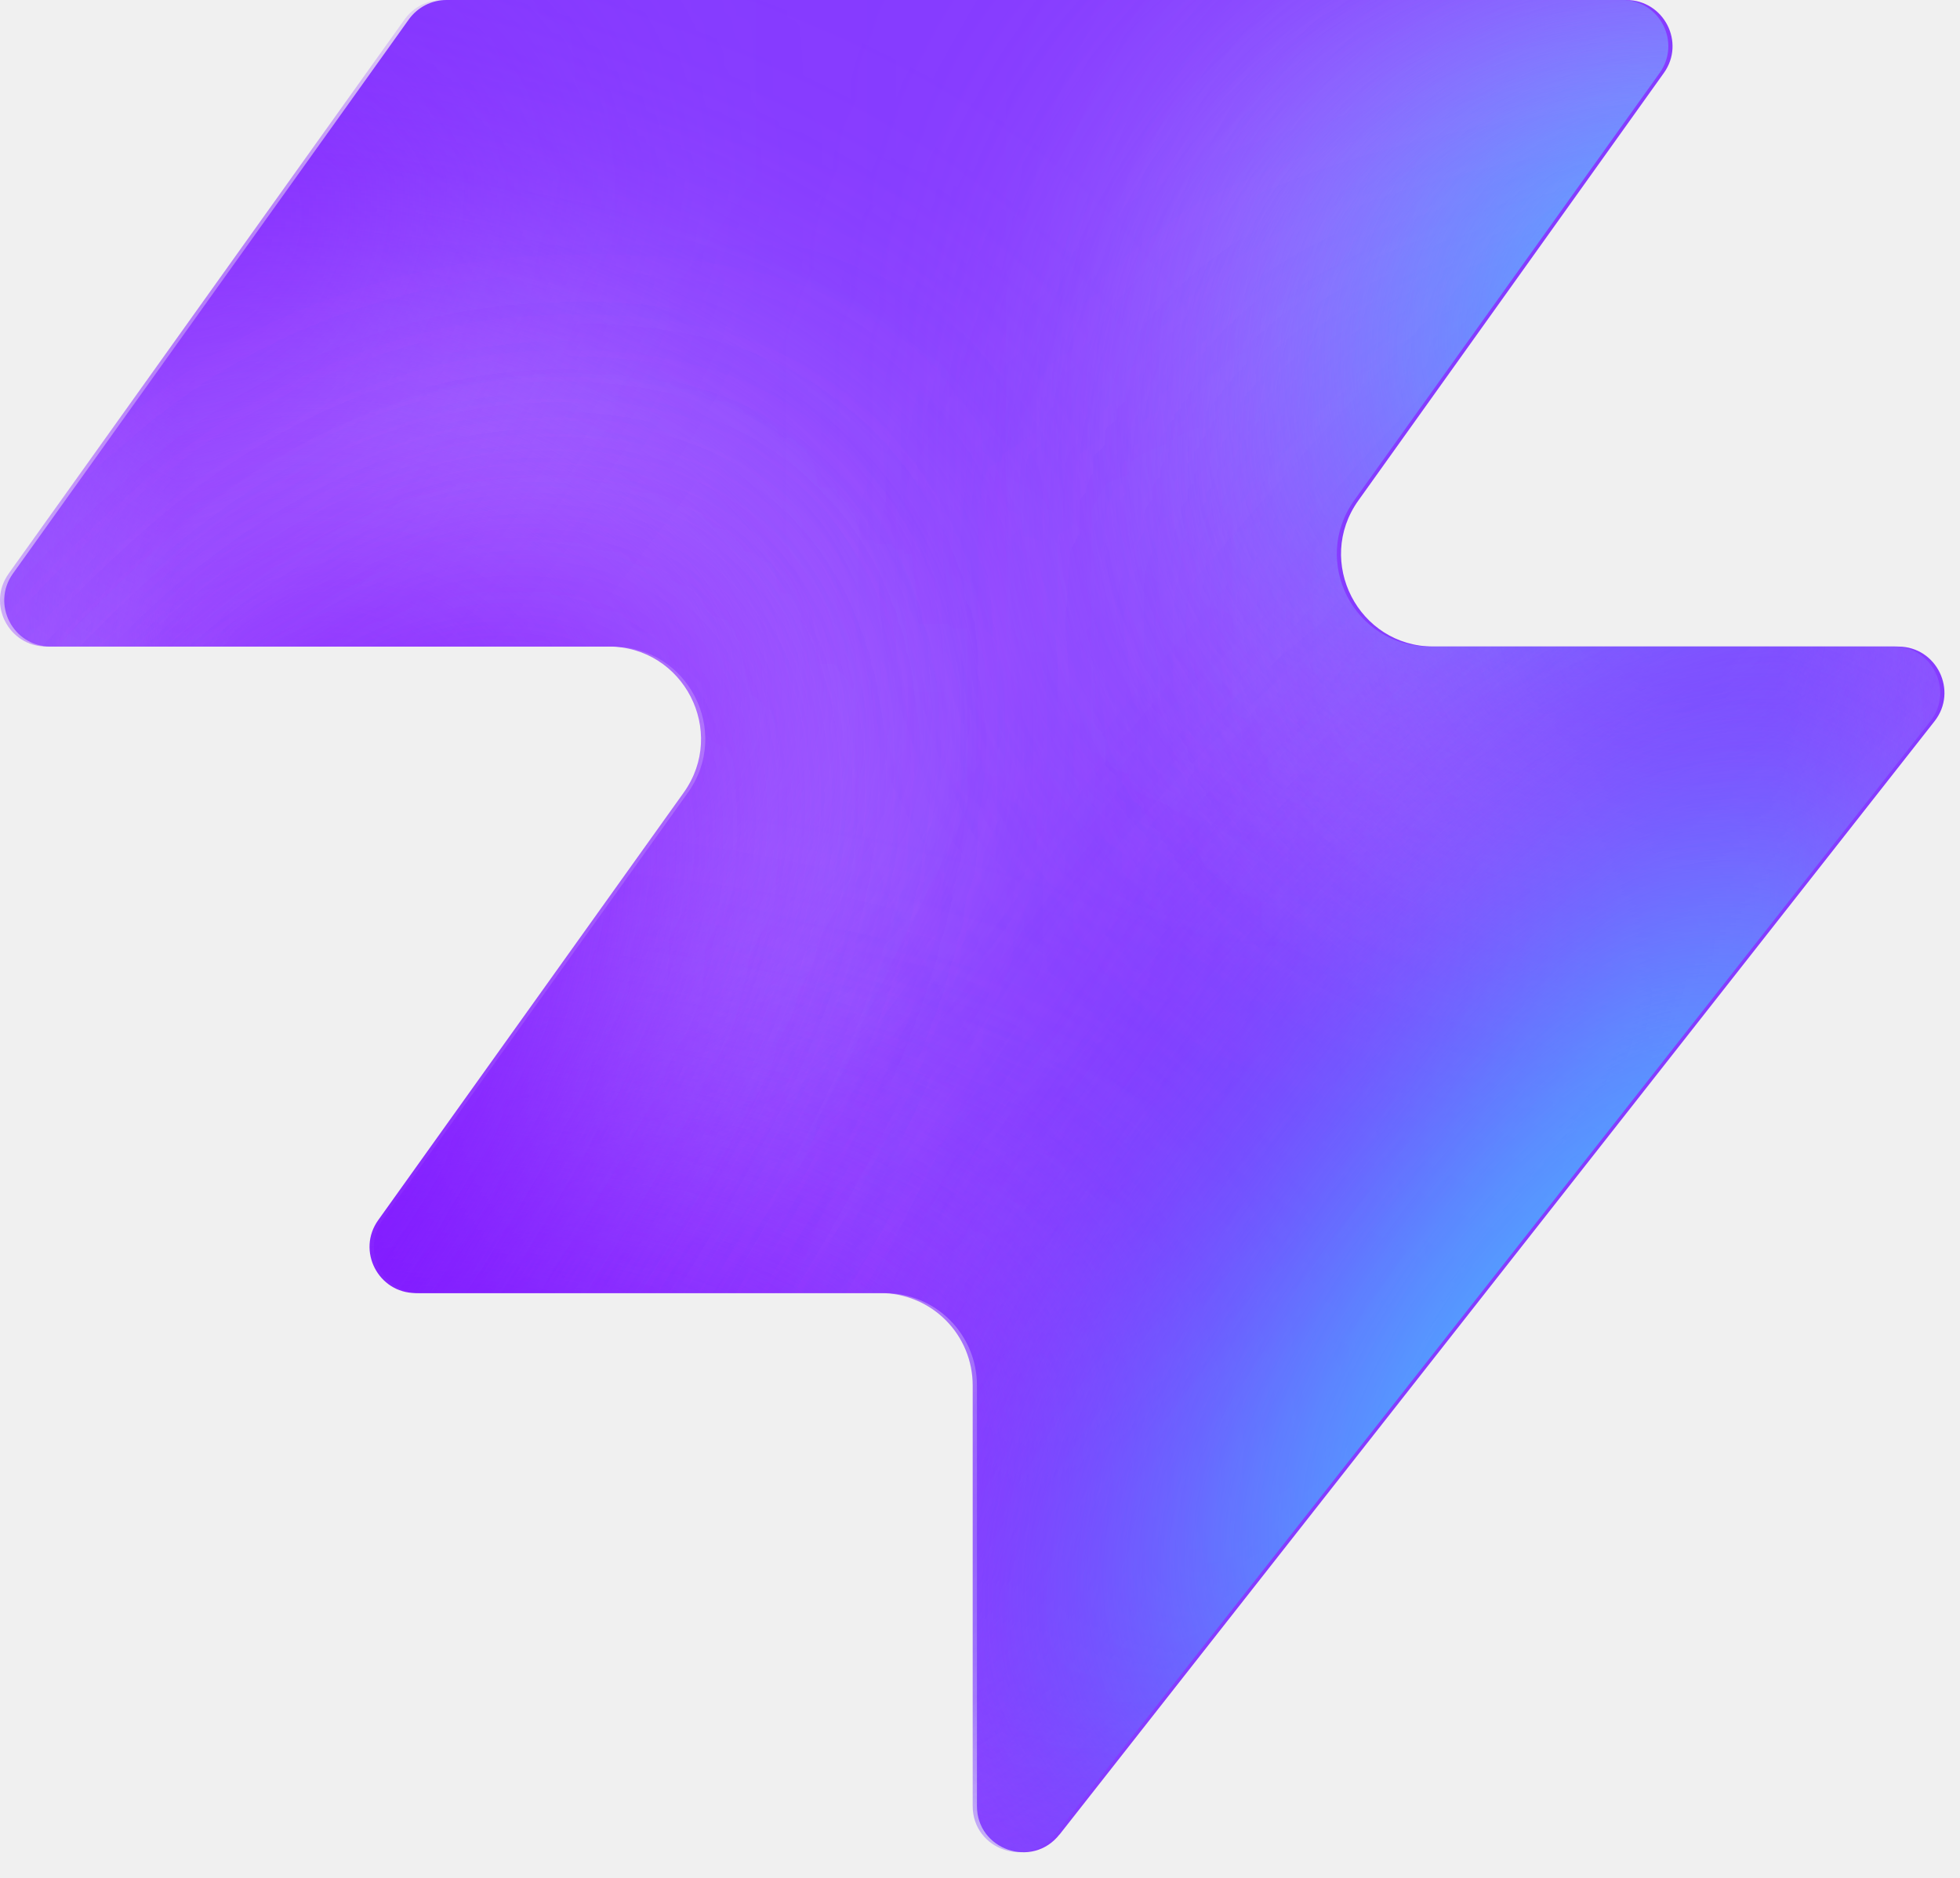
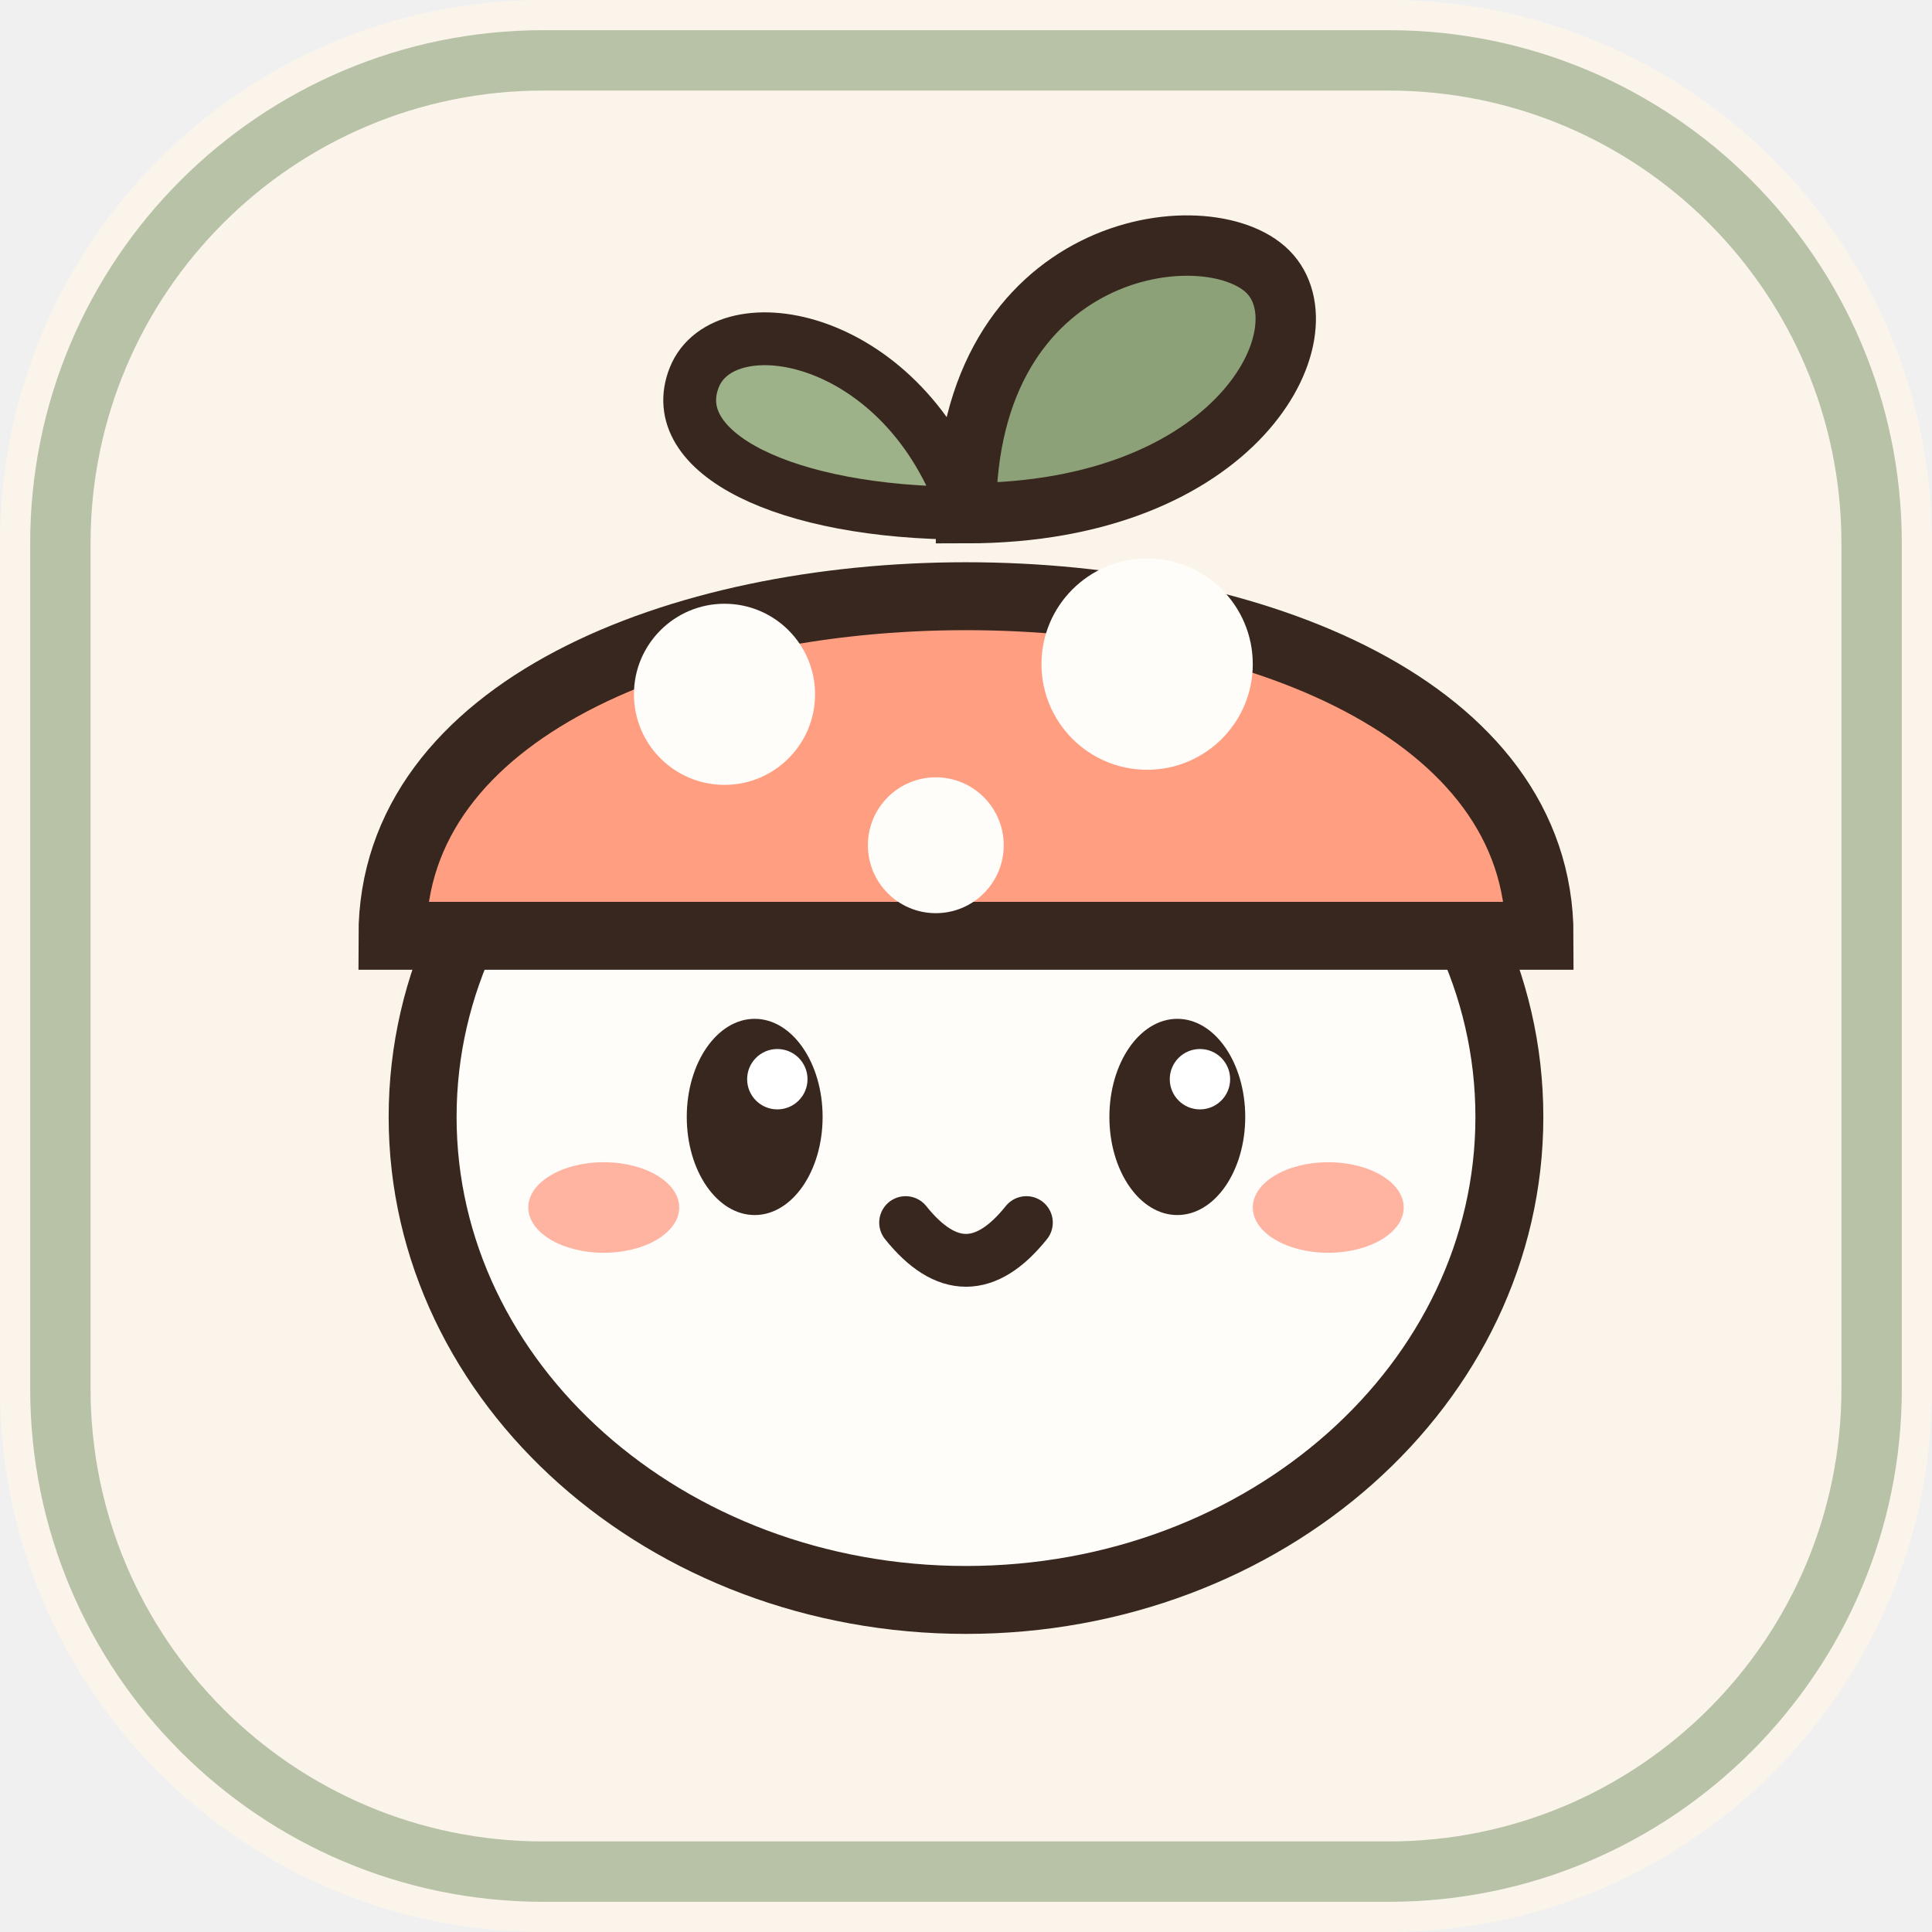
- <svg xmlns="http://www.w3.org/2000/svg" width="48" height="46" fill="none" viewBox="0 0 48 46">
-   <path fill="#863bff" d="M25.946 44.938c-.664.845-2.021.375-2.021-.698V33.937a2.26 2.26 0 0 0-2.262-2.262H10.287c-.92 0-1.456-1.04-.92-1.788l7.48-10.471c1.07-1.497 0-3.578-1.842-3.578H1.237c-.92 0-1.456-1.04-.92-1.788L10.013.474c.214-.297.556-.474.92-.474h28.894c.92 0 1.456 1.04.92 1.788l-7.48 10.471c-1.07 1.498 0 3.579 1.842 3.579h11.377c.943 0 1.473 1.088.89 1.83L25.947 44.94z" style="fill:#863bff;fill:color(display-p3 .525 .23 1);fill-opacity:1" />
-   <mask id="a" width="48" height="46" x="0" y="0" maskUnits="userSpaceOnUse" style="mask-type:alpha">
-     <path fill="#000" d="M25.842 44.938c-.664.844-2.021.375-2.021-.698V33.937a2.26 2.26 0 0 0-2.262-2.262H10.183c-.92 0-1.456-1.04-.92-1.788l7.48-10.471c1.07-1.498 0-3.579-1.842-3.579H1.133c-.92 0-1.456-1.04-.92-1.787L9.91.473c.214-.297.556-.474.92-.474h28.894c.92 0 1.456 1.04.92 1.788l-7.48 10.471c-1.07 1.498 0 3.578 1.842 3.578h11.377c.943 0 1.473 1.088.89 1.832L25.843 44.94z" style="fill:#000;fill-opacity:1" />
-   </mask>
-   <g mask="url(#a)">
-     <g filter="url(#b)">
-       <ellipse cx="5.508" cy="14.704" fill="#ede6ff" rx="5.508" ry="14.704" style="fill:#ede6ff;fill:color(display-p3 .927 .903 1);fill-opacity:1" transform="matrix(.00324 1 1 -.00324 -4.47 31.516)" />
-     </g>
-     <g filter="url(#c)">
-       <ellipse cx="10.399" cy="29.851" fill="#ede6ff" rx="10.399" ry="29.851" style="fill:#ede6ff;fill:color(display-p3 .927 .903 1);fill-opacity:1" transform="matrix(.00324 1 1 -.00324 -39.328 7.883)" />
-     </g>
-     <g filter="url(#d)">
-       <ellipse cx="5.508" cy="30.487" fill="#7e14ff" rx="5.508" ry="30.487" style="fill:#7e14ff;fill:color(display-p3 .492 .077 1);fill-opacity:1" transform="rotate(89.814 -25.913 -14.639)scale(1 -1)" />
-     </g>
-     <g filter="url(#e)">
-       <ellipse cx="5.508" cy="30.599" fill="#7e14ff" rx="5.508" ry="30.599" style="fill:#7e14ff;fill:color(display-p3 .492 .077 1);fill-opacity:1" transform="rotate(89.814 -32.644 -3.334)scale(1 -1)" />
-     </g>
-     <g filter="url(#f)">
-       <ellipse cx="5.508" cy="30.599" fill="#7e14ff" rx="5.508" ry="30.599" style="fill:#7e14ff;fill:color(display-p3 .492 .077 1);fill-opacity:1" transform="matrix(.00324 1 1 -.00324 -34.34 30.47)" />
-     </g>
-     <g filter="url(#g)">
-       <ellipse cx="14.072" cy="22.078" fill="#ede6ff" rx="14.072" ry="22.078" style="fill:#ede6ff;fill:color(display-p3 .927 .903 1);fill-opacity:1" transform="rotate(93.35 24.506 48.493)scale(-1 1)" />
-     </g>
-     <g filter="url(#h)">
-       <ellipse cx="3.47" cy="21.501" fill="#7e14ff" rx="3.47" ry="21.501" style="fill:#7e14ff;fill:color(display-p3 .492 .077 1);fill-opacity:1" transform="rotate(89.009 28.708 47.59)scale(-1 1)" />
-     </g>
-     <g filter="url(#i)">
-       <ellipse cx="3.47" cy="21.501" fill="#7e14ff" rx="3.47" ry="21.501" style="fill:#7e14ff;fill:color(display-p3 .492 .077 1);fill-opacity:1" transform="rotate(89.009 28.708 47.59)scale(-1 1)" />
-     </g>
-     <g filter="url(#j)">
-       <ellipse cx=".387" cy="8.972" fill="#7e14ff" rx="4.407" ry="29.108" style="fill:#7e14ff;fill:color(display-p3 .492 .077 1);fill-opacity:1" transform="rotate(39.51 .387 8.972)" />
-     </g>
-     <g filter="url(#k)">
-       <ellipse cx="47.523" cy="-6.092" fill="#7e14ff" rx="4.407" ry="29.108" style="fill:#7e14ff;fill:color(display-p3 .492 .077 1);fill-opacity:1" transform="rotate(37.892 47.523 -6.092)" />
-     </g>
-     <g filter="url(#l)">
-       <ellipse cx="41.412" cy="6.333" fill="#47bfff" rx="5.971" ry="9.665" style="fill:#47bfff;fill:color(display-p3 .28 .748 1);fill-opacity:1" transform="rotate(37.892 41.412 6.333)" />
-     </g>
-     <g filter="url(#m)">
-       <ellipse cx="-1.879" cy="38.332" fill="#7e14ff" rx="4.407" ry="29.108" style="fill:#7e14ff;fill:color(display-p3 .492 .077 1);fill-opacity:1" transform="rotate(37.892 -1.88 38.332)" />
-     </g>
-     <g filter="url(#n)">
-       <ellipse cx="-1.879" cy="38.332" fill="#7e14ff" rx="4.407" ry="29.108" style="fill:#7e14ff;fill:color(display-p3 .492 .077 1);fill-opacity:1" transform="rotate(37.892 -1.88 38.332)" />
-     </g>
-     <g filter="url(#o)">
-       <ellipse cx="35.651" cy="29.907" fill="#7e14ff" rx="4.407" ry="29.108" style="fill:#7e14ff;fill:color(display-p3 .492 .077 1);fill-opacity:1" transform="rotate(37.892 35.651 29.907)" />
-     </g>
-     <g filter="url(#p)">
-       <ellipse cx="38.418" cy="32.4" fill="#47bfff" rx="5.971" ry="15.297" style="fill:#47bfff;fill:color(display-p3 .28 .748 1);fill-opacity:1" transform="rotate(37.892 38.418 32.4)" />
-     </g>
-   </g>
-   <defs>
-     <filter id="b" width="60.045" height="41.654" x="-19.77" y="16.149" color-interpolation-filters="sRGB" filterUnits="userSpaceOnUse">
-       <feFlood flood-opacity="0" result="BackgroundImageFix" />
-       <feBlend in="SourceGraphic" in2="BackgroundImageFix" result="shape" />
-       <feGaussianBlur result="effect1_foregroundBlur_2002_17158" stdDeviation="7.659" />
-     </filter>
-     <filter id="c" width="90.34" height="51.437" x="-54.613" y="-7.533" color-interpolation-filters="sRGB" filterUnits="userSpaceOnUse">
-       <feFlood flood-opacity="0" result="BackgroundImageFix" />
-       <feBlend in="SourceGraphic" in2="BackgroundImageFix" result="shape" />
-       <feGaussianBlur result="effect1_foregroundBlur_2002_17158" stdDeviation="7.659" />
-     </filter>
-     <filter id="d" width="79.355" height="29.4" x="-49.64" y="2.03" color-interpolation-filters="sRGB" filterUnits="userSpaceOnUse">
-       <feFlood flood-opacity="0" result="BackgroundImageFix" />
-       <feBlend in="SourceGraphic" in2="BackgroundImageFix" result="shape" />
-       <feGaussianBlur result="effect1_foregroundBlur_2002_17158" stdDeviation="4.596" />
-     </filter>
-     <filter id="e" width="79.579" height="29.4" x="-45.045" y="20.029" color-interpolation-filters="sRGB" filterUnits="userSpaceOnUse">
-       <feFlood flood-opacity="0" result="BackgroundImageFix" />
-       <feBlend in="SourceGraphic" in2="BackgroundImageFix" result="shape" />
-       <feGaussianBlur result="effect1_foregroundBlur_2002_17158" stdDeviation="4.596" />
-     </filter>
-     <filter id="f" width="79.579" height="29.4" x="-43.513" y="21.178" color-interpolation-filters="sRGB" filterUnits="userSpaceOnUse">
-       <feFlood flood-opacity="0" result="BackgroundImageFix" />
-       <feBlend in="SourceGraphic" in2="BackgroundImageFix" result="shape" />
-       <feGaussianBlur result="effect1_foregroundBlur_2002_17158" stdDeviation="4.596" />
-     </filter>
-     <filter id="g" width="74.749" height="58.852" x="15.756" y="-17.901" color-interpolation-filters="sRGB" filterUnits="userSpaceOnUse">
-       <feFlood flood-opacity="0" result="BackgroundImageFix" />
-       <feBlend in="SourceGraphic" in2="BackgroundImageFix" result="shape" />
-       <feGaussianBlur result="effect1_foregroundBlur_2002_17158" stdDeviation="7.659" />
-     </filter>
-     <filter id="h" width="61.377" height="25.362" x="23.548" y="2.284" color-interpolation-filters="sRGB" filterUnits="userSpaceOnUse">
-       <feFlood flood-opacity="0" result="BackgroundImageFix" />
-       <feBlend in="SourceGraphic" in2="BackgroundImageFix" result="shape" />
-       <feGaussianBlur result="effect1_foregroundBlur_2002_17158" stdDeviation="4.596" />
-     </filter>
-     <filter id="i" width="61.377" height="25.362" x="23.548" y="2.284" color-interpolation-filters="sRGB" filterUnits="userSpaceOnUse">
-       <feFlood flood-opacity="0" result="BackgroundImageFix" />
-       <feBlend in="SourceGraphic" in2="BackgroundImageFix" result="shape" />
-       <feGaussianBlur result="effect1_foregroundBlur_2002_17158" stdDeviation="4.596" />
-     </filter>
-     <filter id="j" width="56.045" height="63.649" x="-27.636" y="-22.853" color-interpolation-filters="sRGB" filterUnits="userSpaceOnUse">
-       <feFlood flood-opacity="0" result="BackgroundImageFix" />
-       <feBlend in="SourceGraphic" in2="BackgroundImageFix" result="shape" />
-       <feGaussianBlur result="effect1_foregroundBlur_2002_17158" stdDeviation="4.596" />
-     </filter>
-     <filter id="k" width="54.814" height="64.646" x="20.116" y="-38.415" color-interpolation-filters="sRGB" filterUnits="userSpaceOnUse">
-       <feFlood flood-opacity="0" result="BackgroundImageFix" />
-       <feBlend in="SourceGraphic" in2="BackgroundImageFix" result="shape" />
-       <feGaussianBlur result="effect1_foregroundBlur_2002_17158" stdDeviation="4.596" />
-     </filter>
-     <filter id="l" width="33.541" height="35.313" x="24.641" y="-11.323" color-interpolation-filters="sRGB" filterUnits="userSpaceOnUse">
-       <feFlood flood-opacity="0" result="BackgroundImageFix" />
-       <feBlend in="SourceGraphic" in2="BackgroundImageFix" result="shape" />
-       <feGaussianBlur result="effect1_foregroundBlur_2002_17158" stdDeviation="4.596" />
-     </filter>
-     <filter id="m" width="54.814" height="64.646" x="-29.286" y="6.009" color-interpolation-filters="sRGB" filterUnits="userSpaceOnUse">
-       <feFlood flood-opacity="0" result="BackgroundImageFix" />
-       <feBlend in="SourceGraphic" in2="BackgroundImageFix" result="shape" />
-       <feGaussianBlur result="effect1_foregroundBlur_2002_17158" stdDeviation="4.596" />
-     </filter>
-     <filter id="n" width="54.814" height="64.646" x="-29.286" y="6.009" color-interpolation-filters="sRGB" filterUnits="userSpaceOnUse">
-       <feFlood flood-opacity="0" result="BackgroundImageFix" />
-       <feBlend in="SourceGraphic" in2="BackgroundImageFix" result="shape" />
-       <feGaussianBlur result="effect1_foregroundBlur_2002_17158" stdDeviation="4.596" />
-     </filter>
-     <filter id="o" width="54.814" height="64.646" x="8.244" y="-2.416" color-interpolation-filters="sRGB" filterUnits="userSpaceOnUse">
-       <feFlood flood-opacity="0" result="BackgroundImageFix" />
-       <feBlend in="SourceGraphic" in2="BackgroundImageFix" result="shape" />
-       <feGaussianBlur result="effect1_foregroundBlur_2002_17158" stdDeviation="4.596" />
-     </filter>
-     <filter id="p" width="39.409" height="43.623" x="18.713" y="10.588" color-interpolation-filters="sRGB" filterUnits="userSpaceOnUse">
-       <feFlood flood-opacity="0" result="BackgroundImageFix" />
-       <feBlend in="SourceGraphic" in2="BackgroundImageFix" result="shape" />
-       <feGaussianBlur result="effect1_foregroundBlur_2002_17158" stdDeviation="4.596" />
-     </filter>
-   </defs>
+ <svg xmlns="http://www.w3.org/2000/svg" viewBox="0 0 128 128" fill="none">
+   <rect width="128" height="128" rx="36" fill="#fbf4eb" />
+   <rect x="4" y="4" width="120" height="120" rx="32" stroke="#8da178" stroke-width="4" stroke-opacity="0.6" />
+   <ellipse cx="64" cy="74" rx="36" ry="32" fill="#fffdfa" stroke="#38271e" stroke-width="4.5" />
+   <path d="M26 62 C26 32, 102 32, 102 62 Z" fill="#ff9e80" stroke="#38271e" stroke-width="4.5" />
+   <circle cx="48" cy="46" r="6" fill="#fffdfa" />
+   <circle cx="76" cy="44" r="7" fill="#fffdfa" />
+   <circle cx="62" cy="56" r="4.5" fill="#fffdfa" />
+   <path d="M64 34 C64 16, 80 14, 84 18 C88 22, 82 34, 64 34 Z" fill="#8da178" stroke="#38271e" stroke-width="4" />
+   <path d="M64 34 C60 22, 48 20, 46 25 C44 30, 52 34, 64 34 Z" fill="#9db288" stroke="#38271e" stroke-width="3.5" />
+   <ellipse cx="50" cy="74" rx="4.5" ry="6.5" fill="#38271e" />
+   <ellipse cx="78" cy="74" rx="4.5" ry="6.5" fill="#38271e" />
+   <circle cx="51.5" cy="71.5" r="2" fill="#ffffff" />
+   <circle cx="79.5" cy="71.5" r="2" fill="#ffffff" />
+   <ellipse cx="40" cy="80" rx="5" ry="3" fill="#ffb4a2" />
+   <ellipse cx="88" cy="80" rx="5" ry="3" fill="#ffb4a2" />
+   <path d="M60 81 Q64 86 68 81" stroke="#38271e" stroke-width="3.5" stroke-linecap="round" fill="none" />
</svg>
